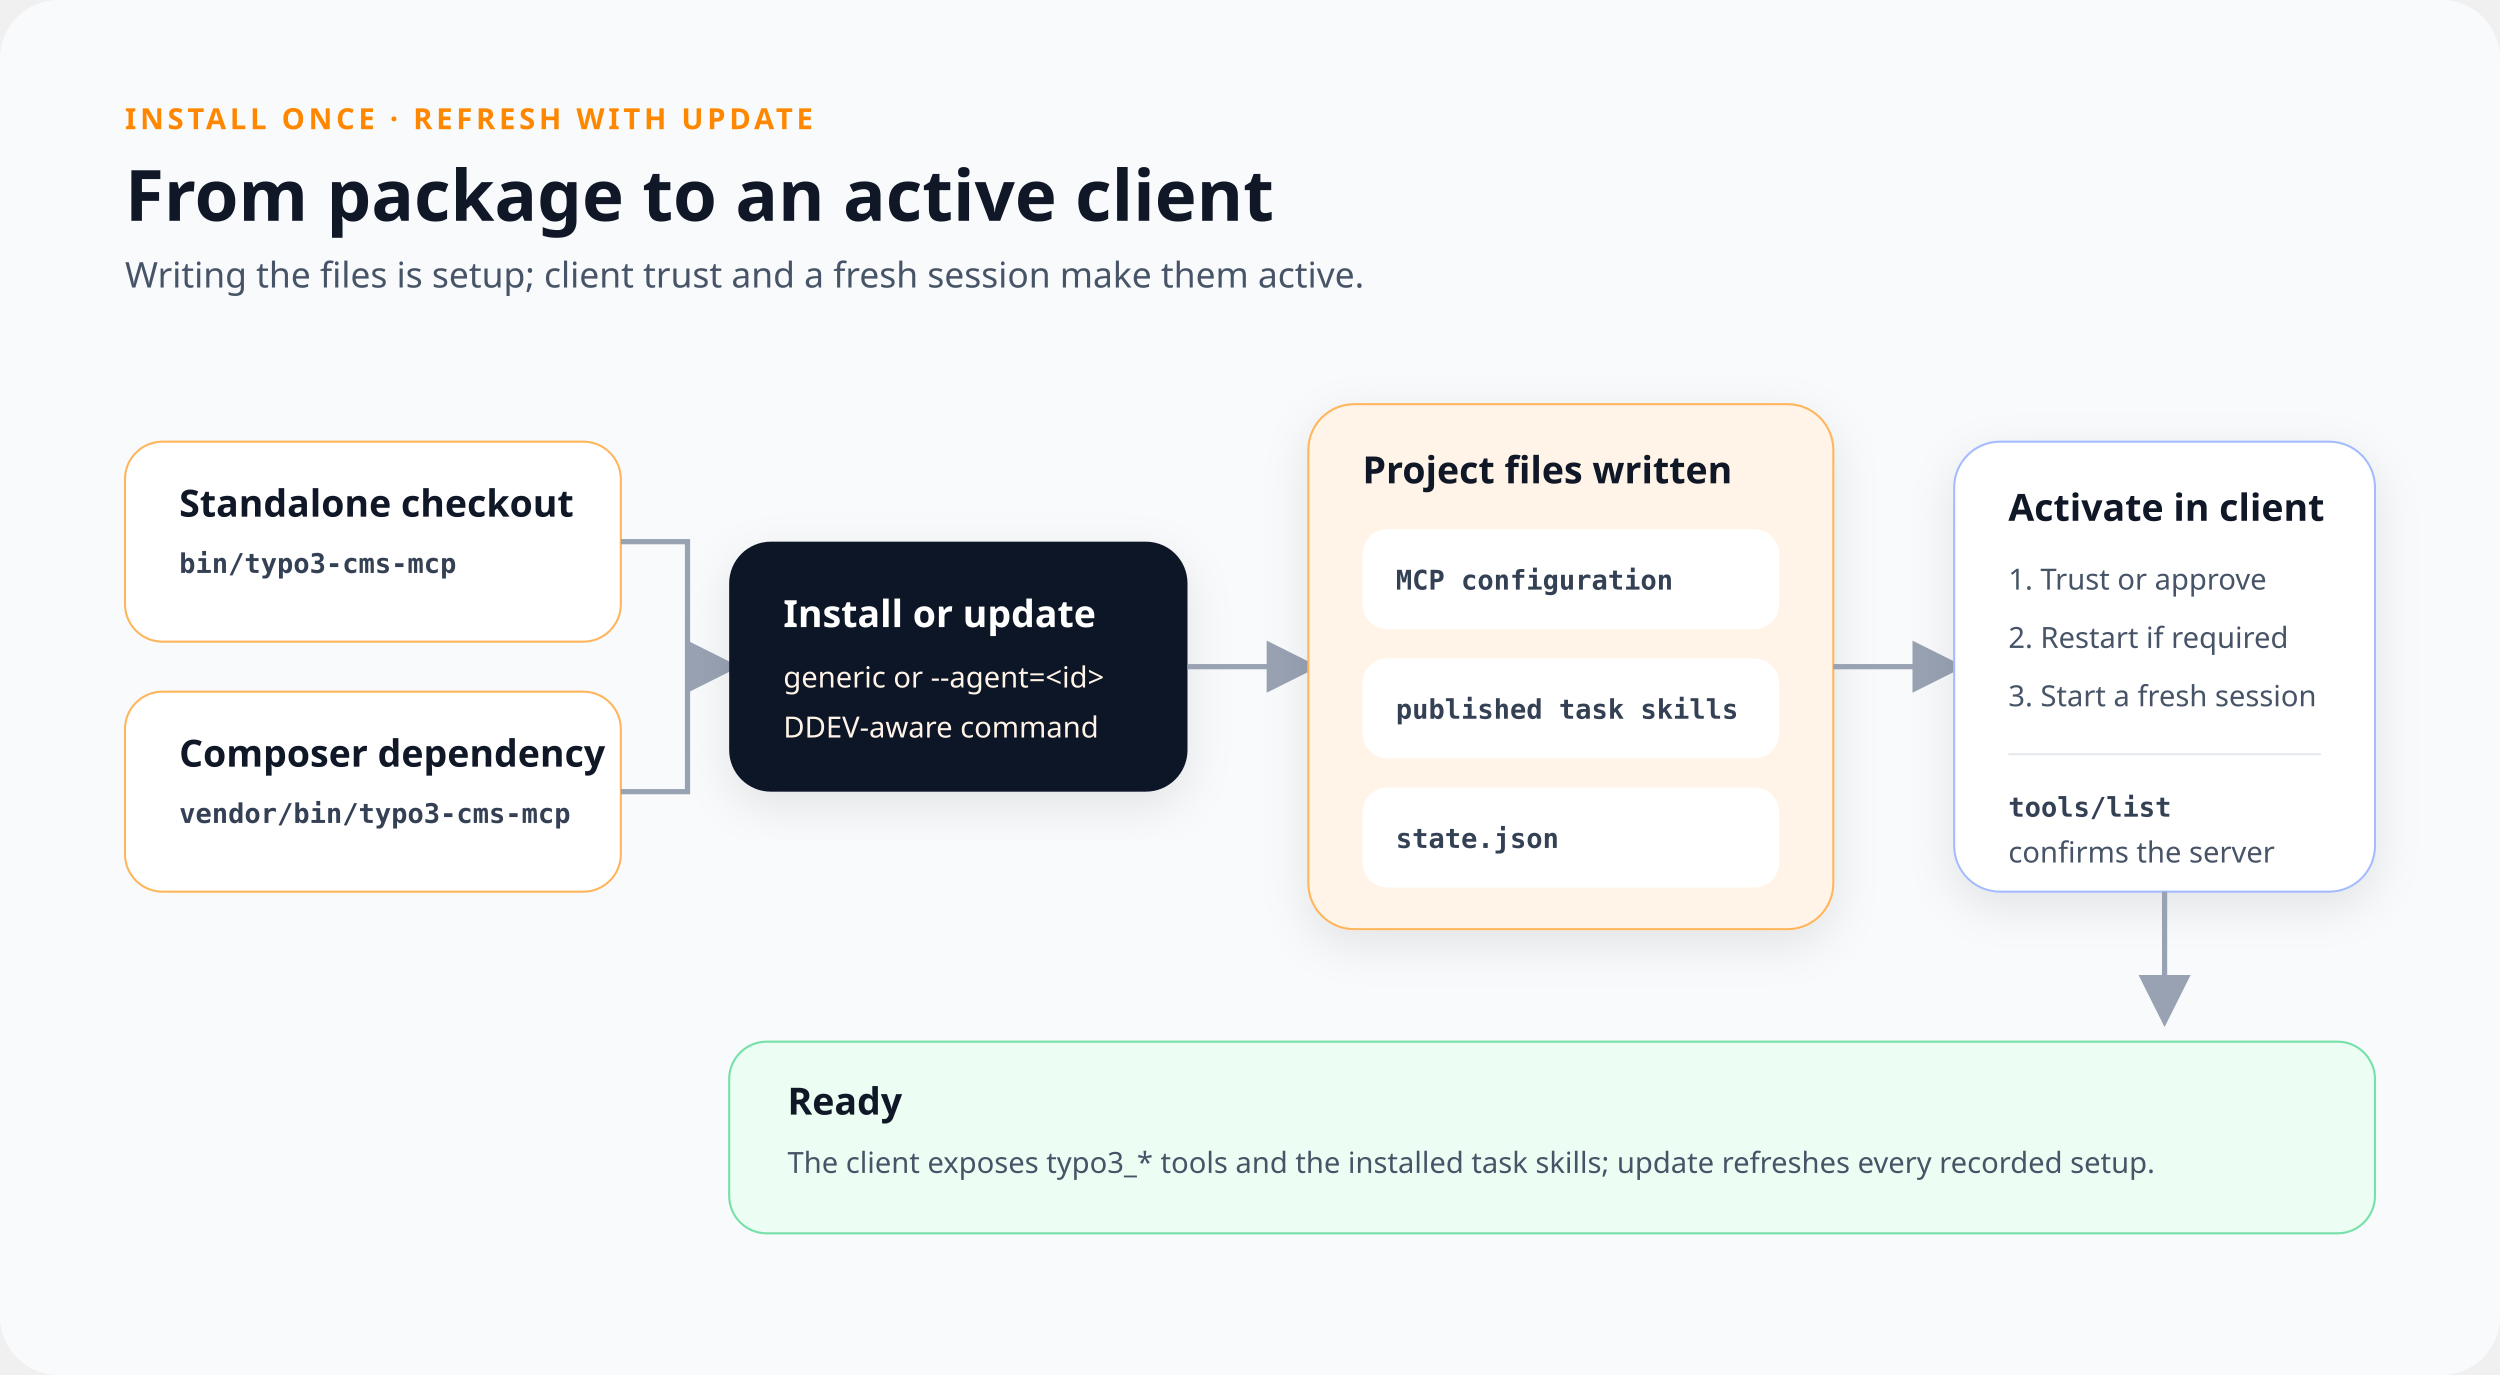
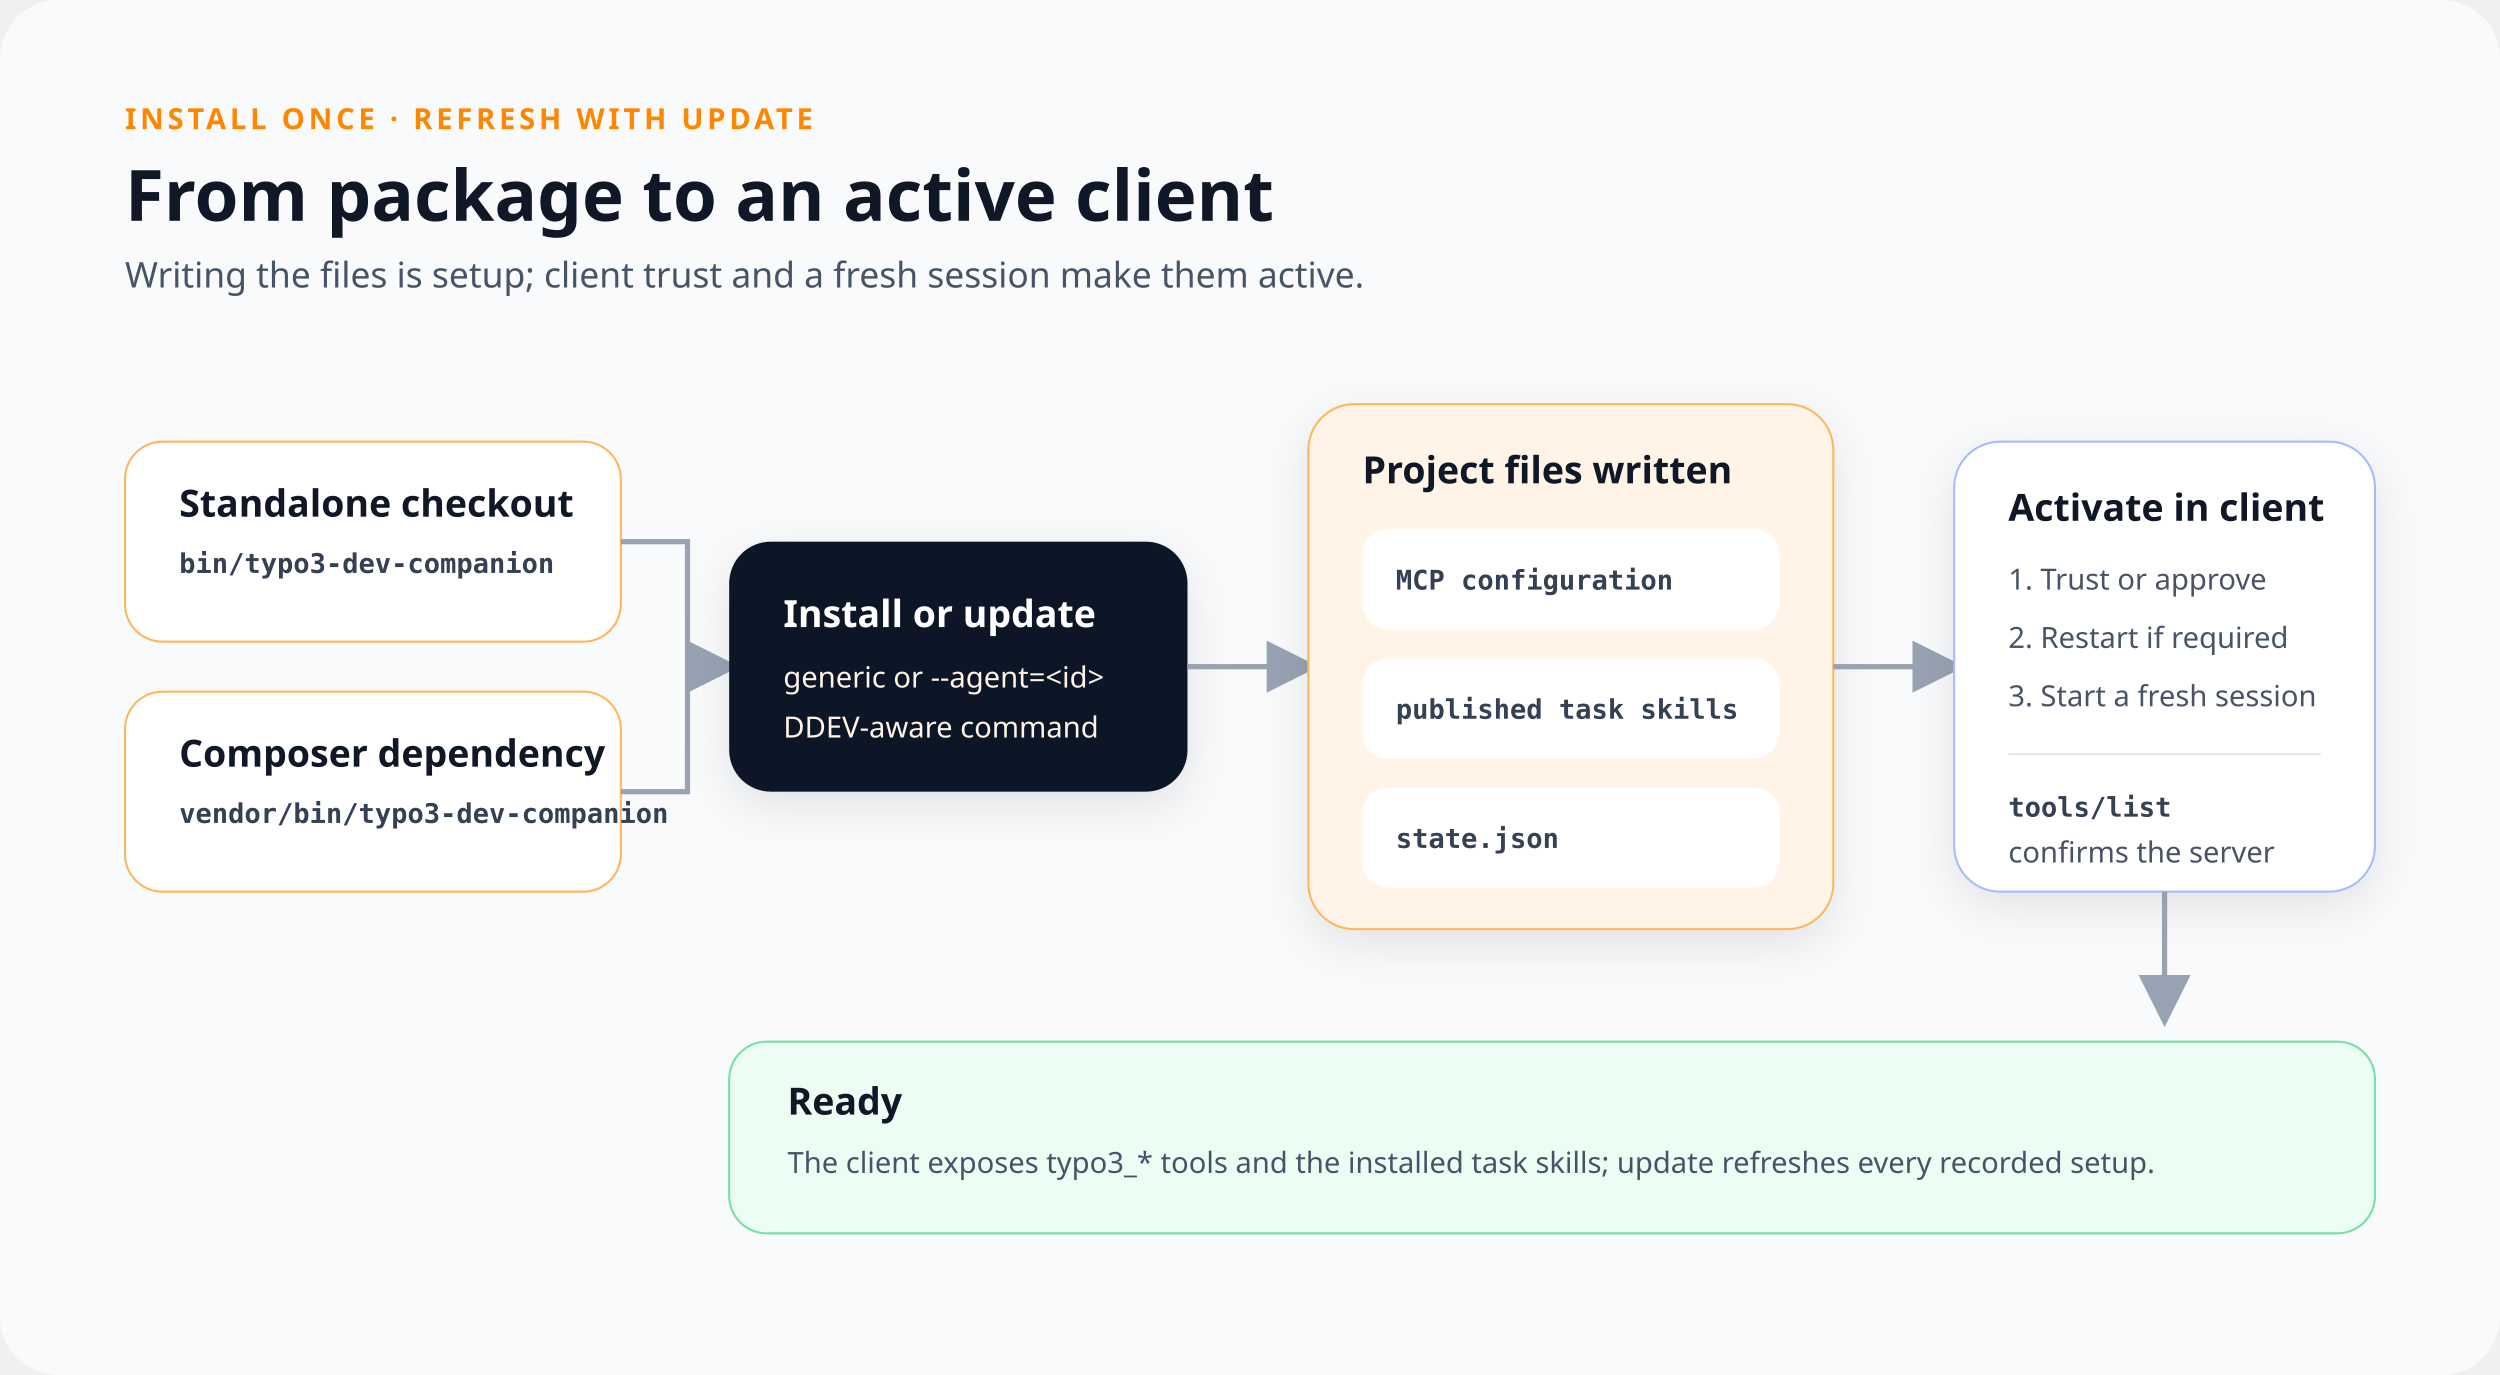
<svg xmlns="http://www.w3.org/2000/svg" width="1200" height="660" viewBox="0 0 1200 660" role="img" aria-labelledby="title description">
  <defs>
    <filter id="shadow" x="-20%" y="-20%" width="140%" height="140%">
      <feDropShadow dx="0" dy="7" stdDeviation="11" flood-color="#101828" flood-opacity="0.09" />
    </filter>
    <marker id="arrow" markerWidth="10" markerHeight="10" refX="8" refY="5" orient="auto">
      <path d="M0 0 10 5 0 10Z" fill="#98a2b3" />
    </marker>
    <style>.eyebrow{font:700 14px system-ui,sans-serif;letter-spacing:1.8px;fill:#ff8700}.title{font:700 34px system-ui,sans-serif;fill:#101828}.subtitle{font:400 17px system-ui,sans-serif;fill:#475467}.label{font:700 18px system-ui,sans-serif;fill:#101828}.copy{font:400 14px system-ui,sans-serif;fill:#475467}.code{font:600 13px ui-monospace,monospace;fill:#344054}.whiteLabel{font:700 18px system-ui,sans-serif;fill:#fff}.whiteCopy{font:400 14px system-ui,sans-serif;fill:#fff4e7}.line{fill:none;stroke:#98a2b3;stroke-width:2.5;marker-end:url(#arrow)}.bus{fill:none;stroke:#98a2b3;stroke-width:2.5}</style>
  </defs>
  <rect width="1200" height="660" rx="28" fill="#f8fafc" />
  <text x="60" y="62" class="eyebrow">INSTALL ONCE · REFRESH WITH UPDATE</text>
  <text x="60" y="106" class="title">From package to an active client</text>
  <text x="60" y="138" class="subtitle">Writing the files is setup; client trust and a fresh session make them active.</text>
  <rect x="60" y="212" width="238" height="96" rx="18" fill="#ffffff" stroke="#ffb55c" />
  <text x="86" y="248" class="label">Standalone checkout</text>
-   <text x="86" y="275" class="code">bin/typo3-cms-mcp</text>
+   <text x="86" y="275" class="code">bin/typo3-dev-companion</text>
  <rect x="60" y="332" width="238" height="96" rx="18" fill="#ffffff" stroke="#ffb55c" />
  <text x="86" y="368" class="label">Composer dependency</text>
-   <text x="86" y="395" class="code">vendor/bin/typo3-cms-mcp</text>
+   <text x="86" y="395" class="code">vendor/bin/typo3-dev-companion</text>
  <path d="M298 260 H330 V380 H298" class="bus" />
  <path d="M330 320 H350" class="line" />
  <rect x="350" y="260" width="220" height="120" rx="20" fill="#101828" filter="url(#shadow)" />
  <text x="376" y="301" class="whiteLabel">Install or update</text>
  <text x="376" y="330" class="whiteCopy">generic or --agent=&lt;id&gt;</text>
  <text x="376" y="354" class="whiteCopy">DDEV-aware command</text>
  <path d="M570 320 H628" class="line" />
  <rect x="628" y="194" width="252" height="252" rx="22" fill="#fff4e7" stroke="#ffb55c" filter="url(#shadow)" />
  <text x="654" y="232" class="label">Project files written</text>
  <rect x="654" y="254" width="200" height="48" rx="12" fill="#ffffff" />
  <text x="670" y="283" class="code">MCP configuration</text>
  <rect x="654" y="316" width="200" height="48" rx="12" fill="#ffffff" />
  <text x="670" y="345" class="code">published task skills</text>
  <rect x="654" y="378" width="200" height="48" rx="12" fill="#ffffff" />
  <text x="670" y="407" class="code">state.json</text>
  <path d="M880 320 H938" class="line" />
  <rect x="938" y="212" width="202" height="216" rx="22" fill="#ffffff" stroke="#a4bcfd" filter="url(#shadow)" />
  <text x="964" y="250" class="label">Activate in client</text>
  <text x="964" y="283" class="copy">1. Trust or approve</text>
  <text x="964" y="311" class="copy">2. Restart if required</text>
  <text x="964" y="339" class="copy">3. Start a fresh session</text>
  <path d="M964 362 H1114" stroke="#e4e7ec" />
  <text x="964" y="392" class="code">tools/list</text>
  <text x="964" y="414" class="copy">confirms the server</text>
  <rect x="350" y="500" width="790" height="92" rx="18" fill="#ecfdf3" stroke="#75e0a7" />
  <text x="378" y="535" class="label">Ready</text>
  <text x="378" y="563" class="copy">The client exposes typo3_* tools and the installed task skills; update refreshes every recorded setup.</text>
  <path d="M1039 428 V488" class="line" />
</svg>
